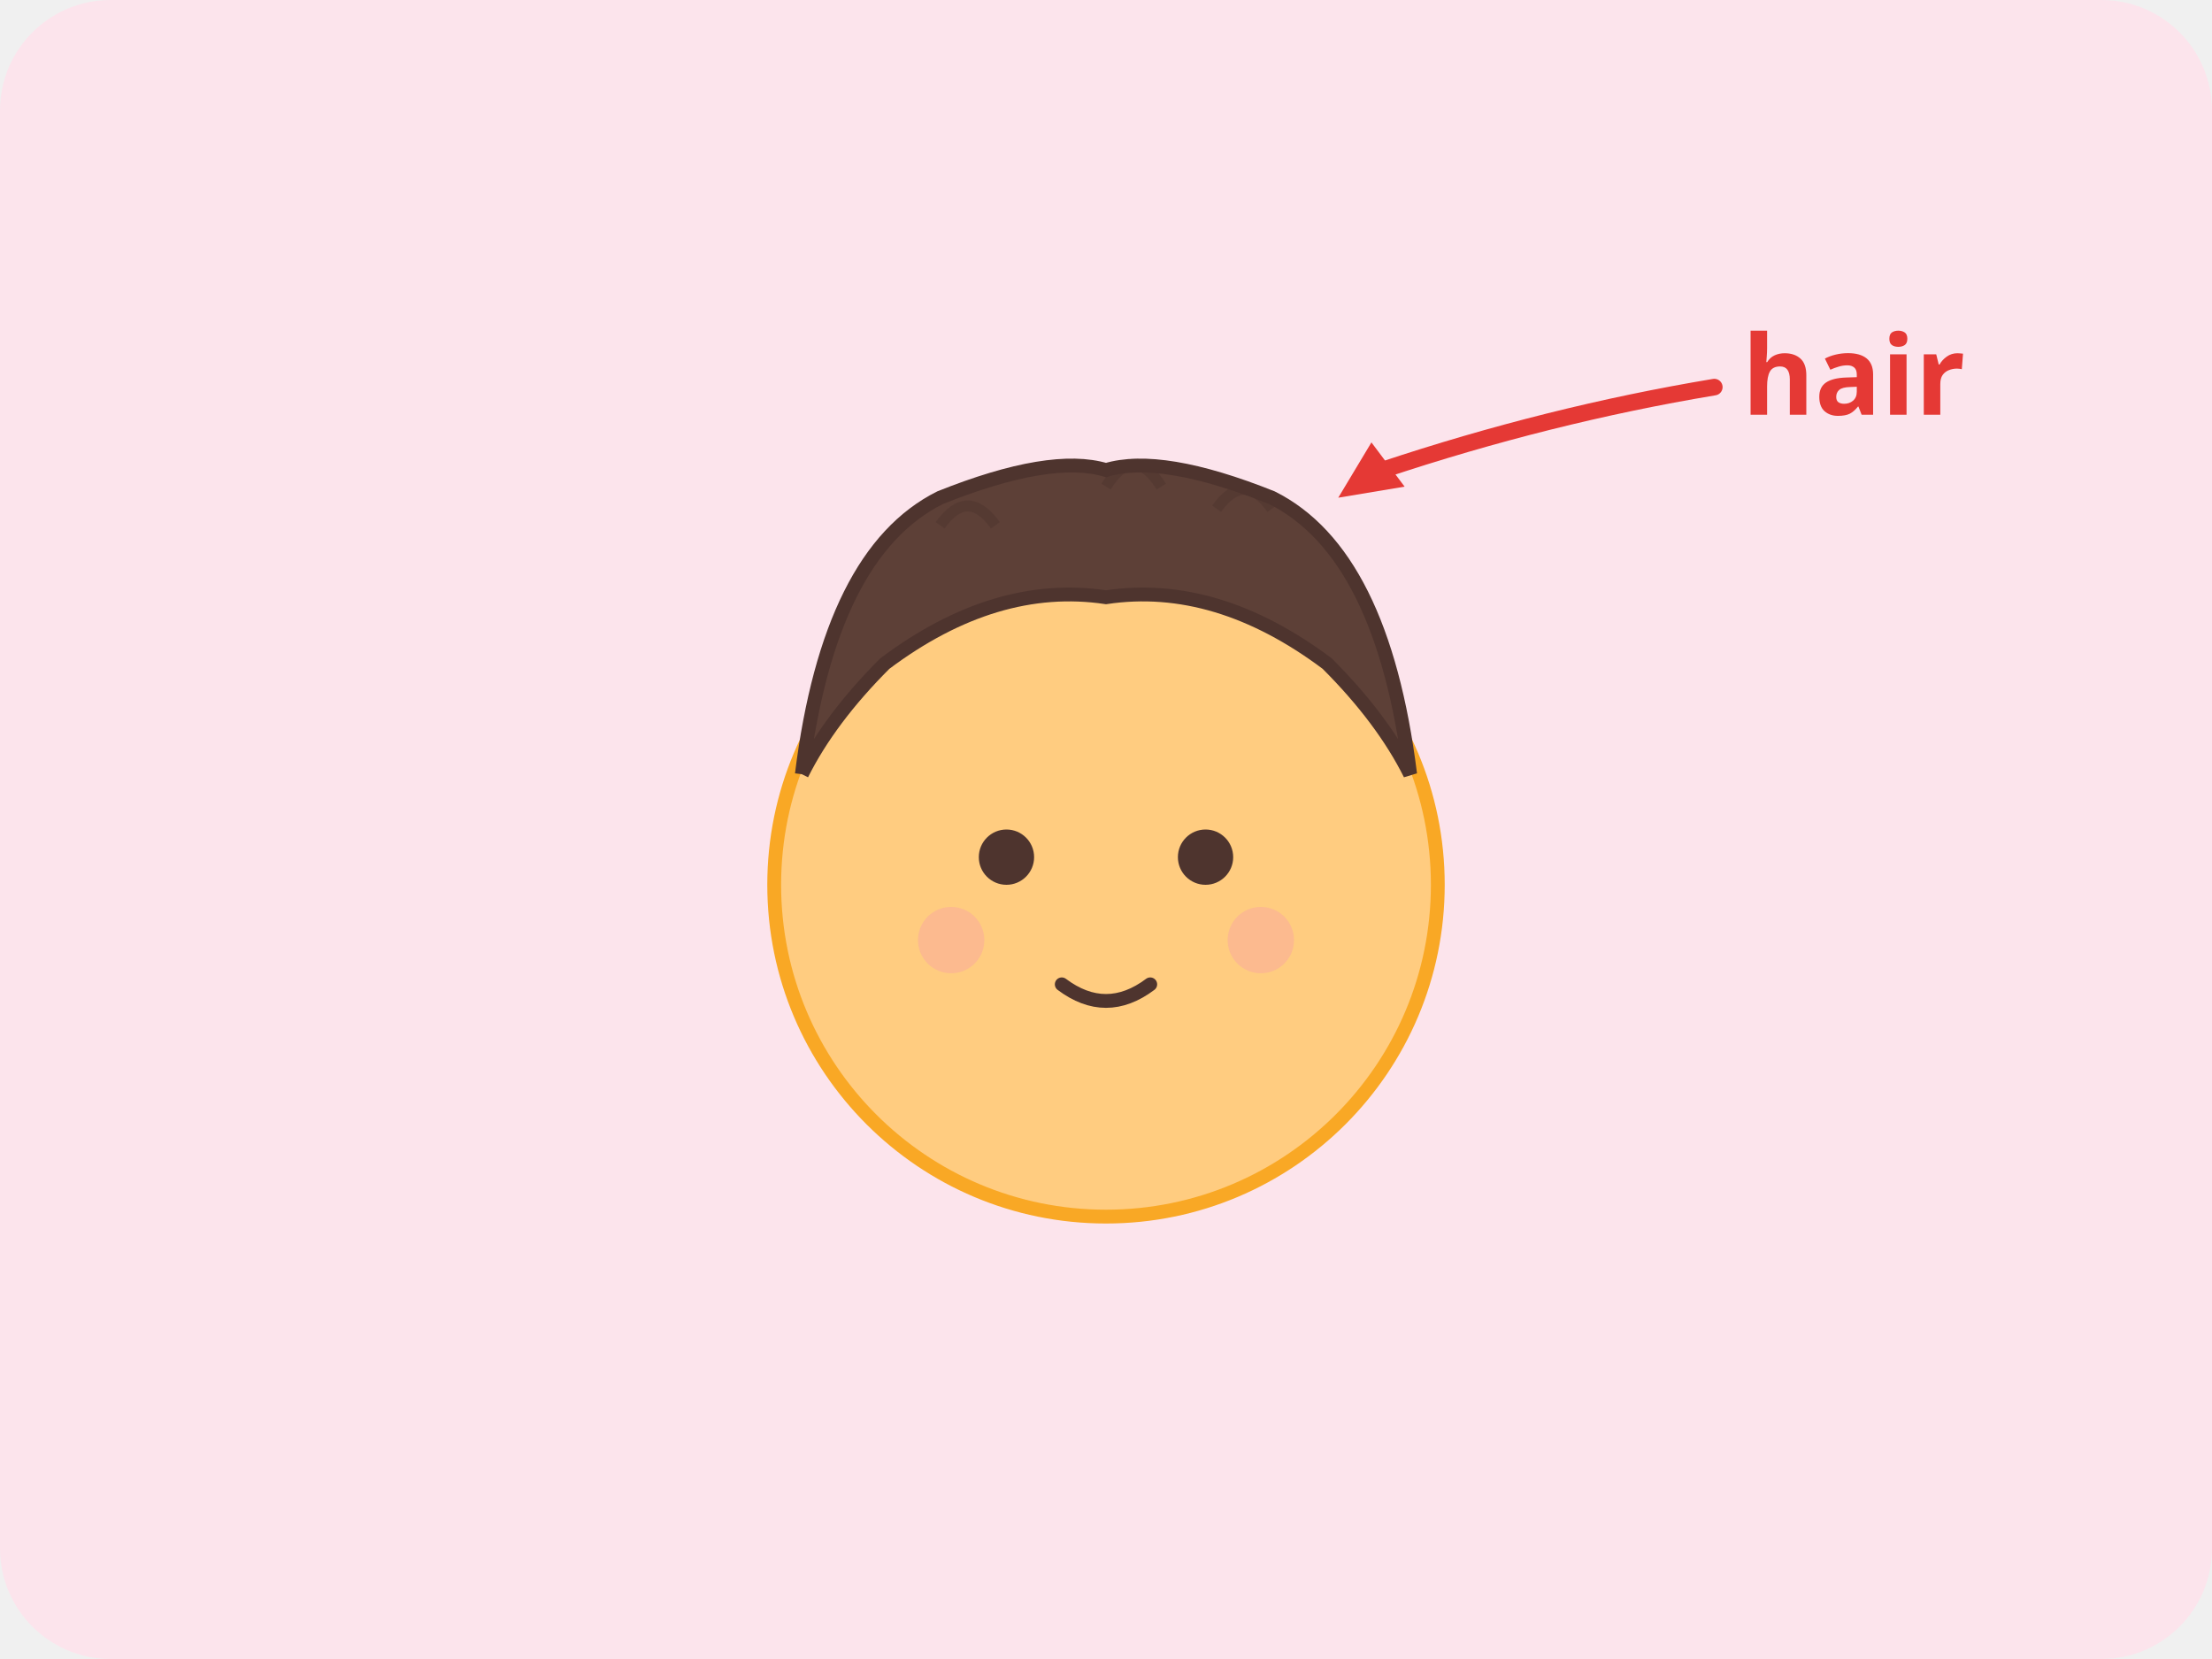
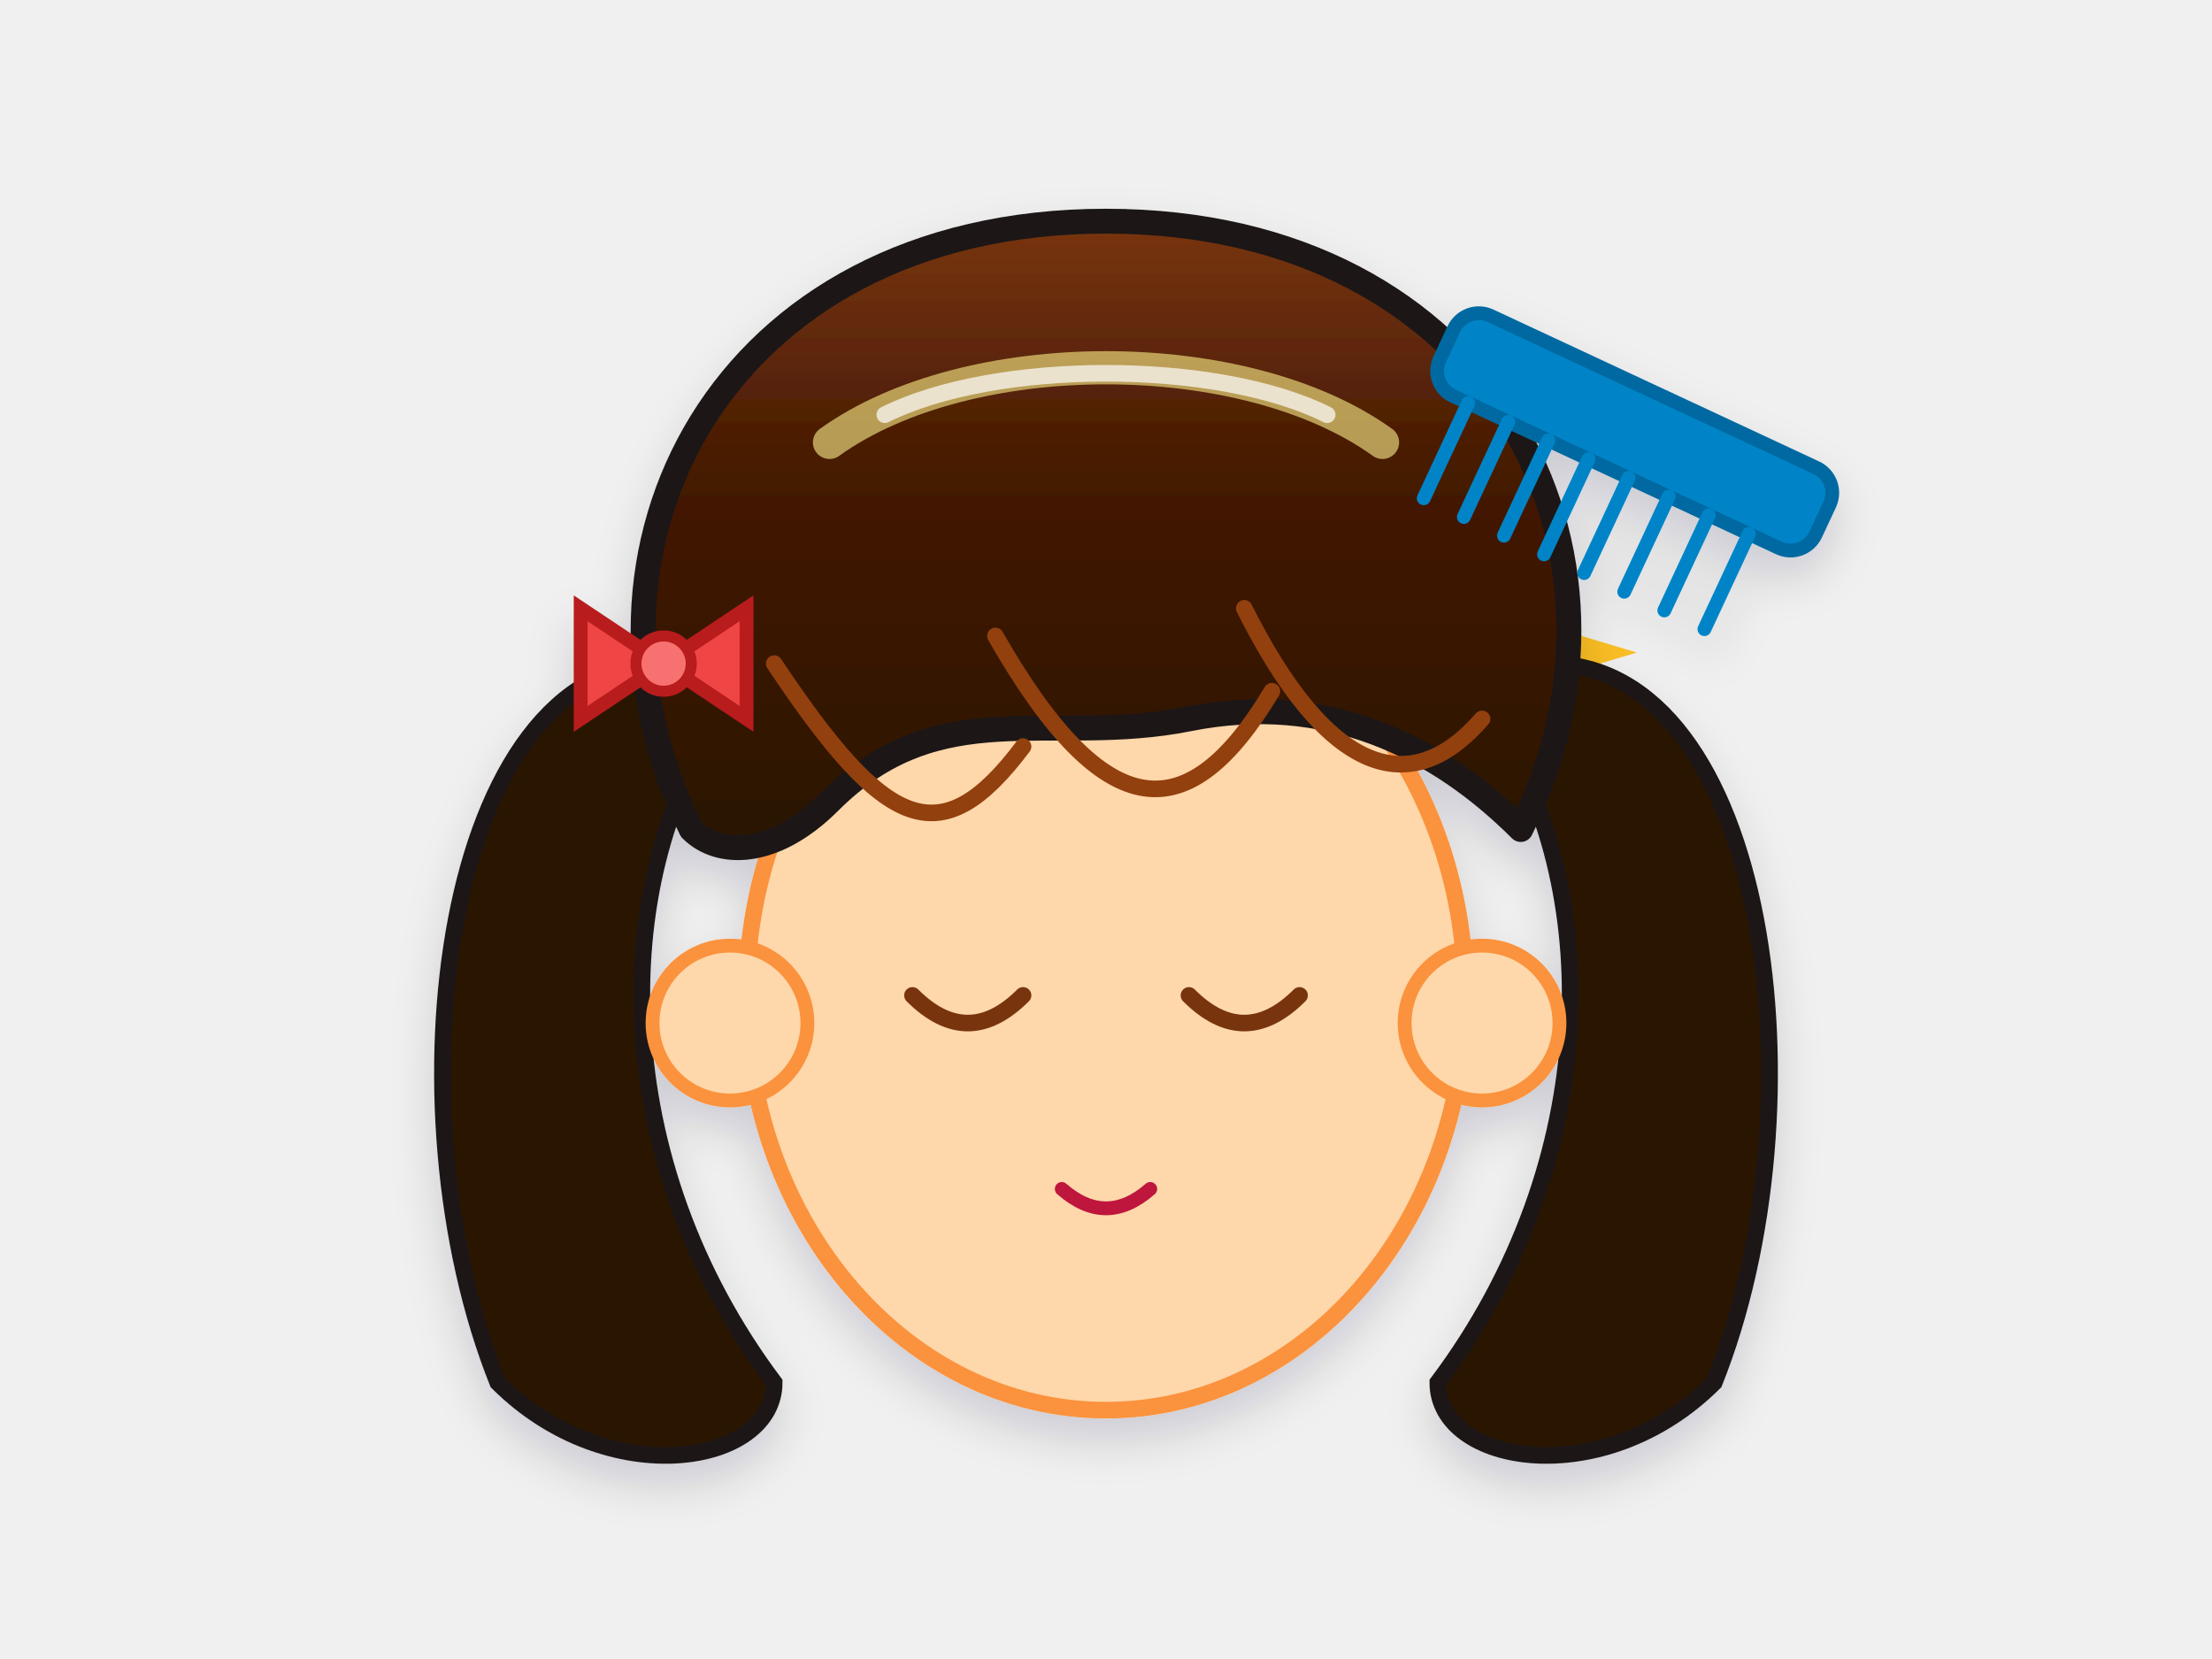
<svg xmlns="http://www.w3.org/2000/svg" viewBox="0 0 400 300" role="img" aria-labelledby="title-hair desc-hair">
-   <rect width="400" height="300" rx="20" fill="#FCE4EC" />
-   <g transform="translate(200, 160)">
-     <circle cx="0" cy="0" r="60" fill="#FFCC80" stroke="#F9A825" stroke-width="2.5" />
-     <path d="M-55,-20 Q-50,-60 -30,-70 Q-10,-78 0,-75 Q10,-78 30,-70 Q50,-60 55,-20 Q50,-30 40,-40 Q20,-55 0,-52 Q-20,-55 -40,-40 Q-50,-30 -55,-20" fill="#5D4037" stroke="#4E342E" stroke-width="2.5" />
-     <path d="M-30,-65 Q-25,-72 -20,-65" fill="none" stroke="#4E342E" stroke-width="2" opacity="0.5" />
-     <path d="M0,-72 Q5,-80 10,-72" fill="none" stroke="#4E342E" stroke-width="2" opacity="0.5" />
-     <path d="M20,-68 Q25,-75 30,-68" fill="none" stroke="#4E342E" stroke-width="2" opacity="0.5" />
-     <circle cx="-18" cy="-5" r="5" fill="#4E342E" />
-     <circle cx="18" cy="-5" r="5" fill="#4E342E" />
-     <path d="M-8,18 Q0,24 8,18" fill="none" stroke="#4E342E" stroke-width="2.5" stroke-linecap="round" />
-     <circle cx="-28" cy="10" r="6" fill="#F48FB1" opacity="0.3" />
-     <circle cx="28" cy="10" r="6" fill="#F48FB1" opacity="0.3" />
+   <defs>
+     <linearGradient id="hair-grad" x1="0%" y1="0%" x2="0%" y2="100%">
+       <stop offset="0%" stop-color="#78350f" />
+       <stop offset="40%" stop-color="#451a03" />
+       <stop offset="100%" stop-color="#291205" />
+     </linearGradient>
+     <filter id="soft-shadow" x="-10%" y="-10%" width="120%" height="120%">
+       <feDropShadow dx="0" dy="4" stdDeviation="4" flood-color="#0f172a" flood-opacity="0.15" />
+     </filter>
+   </defs>
+   <path d="M140 75 L144 65 L148 75 L158 78 L148 81 L144 91 L140 81 L130 78 Z" fill="#fbbf24" />
+   <circle cx="180" cy="55" r="3" fill="#fbbf24" />
+   <path d="M280 115 L283 105 L286 115 L296 118 L286 121 L283 131 L280 121 L270 118 Z" fill="#fbbf24" />
+   <g id="hair-figure" filter="url(#soft-shadow)">
+     <path d="M120 120 C80 120 70 200 90 250 C110 270 140 265 140 250 C110 210 110 160 130 130 Z" fill="#291205" stroke="#1c1917" stroke-width="3" />
+     <path d="M280 120 C320 120 330 200 310 250 C290 270 260 265 260 250 C290 210 290 160 270 130 Z" fill="#291205" stroke="#1c1917" stroke-width="3" />
+     <ellipse cx="200" cy="180" rx="65" ry="75" fill="#fed7aa" stroke="#fb923c" stroke-width="3" />
+     <circle cx="132" cy="185" r="14" fill="#fed7aa" stroke="#fb923c" stroke-width="2.5" />
+     <circle cx="268" cy="185" r="14" fill="#fed7aa" stroke="#fb923c" stroke-width="2.5" />
+     <path d="M165 180 Q175 190 185 180" fill="none" stroke="#78350f" stroke-width="3" stroke-linecap="round" />
+     <path d="M215 180 Q225 190 235 180" fill="none" stroke="#78350f" stroke-width="3" stroke-linecap="round" />
+     <path d="M192 215 Q200 222 208 215" fill="none" stroke="#be123c" stroke-width="2.5" stroke-linecap="round" />
+     <path d="M125 150              C100 100 130 40 200 40              C270 40 300 100 275 150              C260 135 240 125 215 130              C190 135 170 125 150 145              C140 155 130 155 125 150 Z" fill="url(#hair-grad)" stroke="#1c1917" stroke-width="4.5" stroke-linejoin="round" />
+     <path d="M140 120 C160 150 170 155 185 135" fill="none" stroke="#92400e" stroke-width="3" stroke-linecap="round" />
+     <path d="M180 115 C200 150 215 150 230 125" fill="none" stroke="#92400e" stroke-width="3" stroke-linecap="round" />
+     <path d="M225 110 C240 140 255 145 268 130" fill="none" stroke="#92400e" stroke-width="3" stroke-linecap="round" />
+     <path d="M150 80 C175 62 225 62 250 80" fill="none" stroke="#fef08a" stroke-width="6" stroke-linecap="round" opacity="0.6" />
+     <path d="M160 75 C180 65 220 65 240 75" fill="none" stroke="#ffffff" stroke-width="3" stroke-linecap="round" opacity="0.7" />
+     <g id="hair-bow" transform="translate(105, 110)">
+       <polygon points="15,10 0,0 0,20" fill="#ef4444" stroke="#b91c1c" stroke-width="2.5" />
+       <polygon points="15,10 30,0 30,20" fill="#ef4444" stroke="#b91c1c" stroke-width="2.5" />
+       <circle cx="15" cy="10" r="5" fill="#f87171" stroke="#b91c1c" stroke-width="2" />
+     </g>
+     <g id="hair-comb" transform="translate(265, 55) rotate(25)">
+       <rect x="0" y="0" width="75" height="16" rx="5" fill="#0284c7" stroke="#0369a1" stroke-width="2.5" />
+       <line x1="8" y1="16" x2="8" y2="35" stroke="#0284c7" stroke-width="2.5" stroke-linecap="round" />
+       <line x1="16" y1="16" x2="16" y2="35" stroke="#0284c7" stroke-width="2.5" stroke-linecap="round" />
+       <line x1="24" y1="16" x2="24" y2="35" stroke="#0284c7" stroke-width="2.5" stroke-linecap="round" />
+       <line x1="32" y1="16" x2="32" y2="35" stroke="#0284c7" stroke-width="2.5" stroke-linecap="round" />
+       <line x1="40" y1="16" x2="40" y2="35" stroke="#0284c7" stroke-width="2.5" stroke-linecap="round" />
+       <line x1="48" y1="16" x2="48" y2="35" stroke="#0284c7" stroke-width="2.5" stroke-linecap="round" />
+       <line x1="56" y1="16" x2="56" y2="35" stroke="#0284c7" stroke-width="2.5" stroke-linecap="round" />
+       <line x1="64" y1="16" x2="64" y2="35" stroke="#0284c7" stroke-width="2.5" stroke-linecap="round" />
+     </g>
  </g>
-   <g fill="none" stroke="#E53935" stroke-width="3">
-     <path d="M310,70 Q280,75 250,85" stroke-linecap="round" />
-     <polygon points="248,80 242,90 254,88" fill="#E53935" stroke="none" />
-   </g>
-   <text x="315" y="75" font-family="sans-serif" font-size="20" font-weight="bold" fill="#E53935">hair</text>
</svg>
